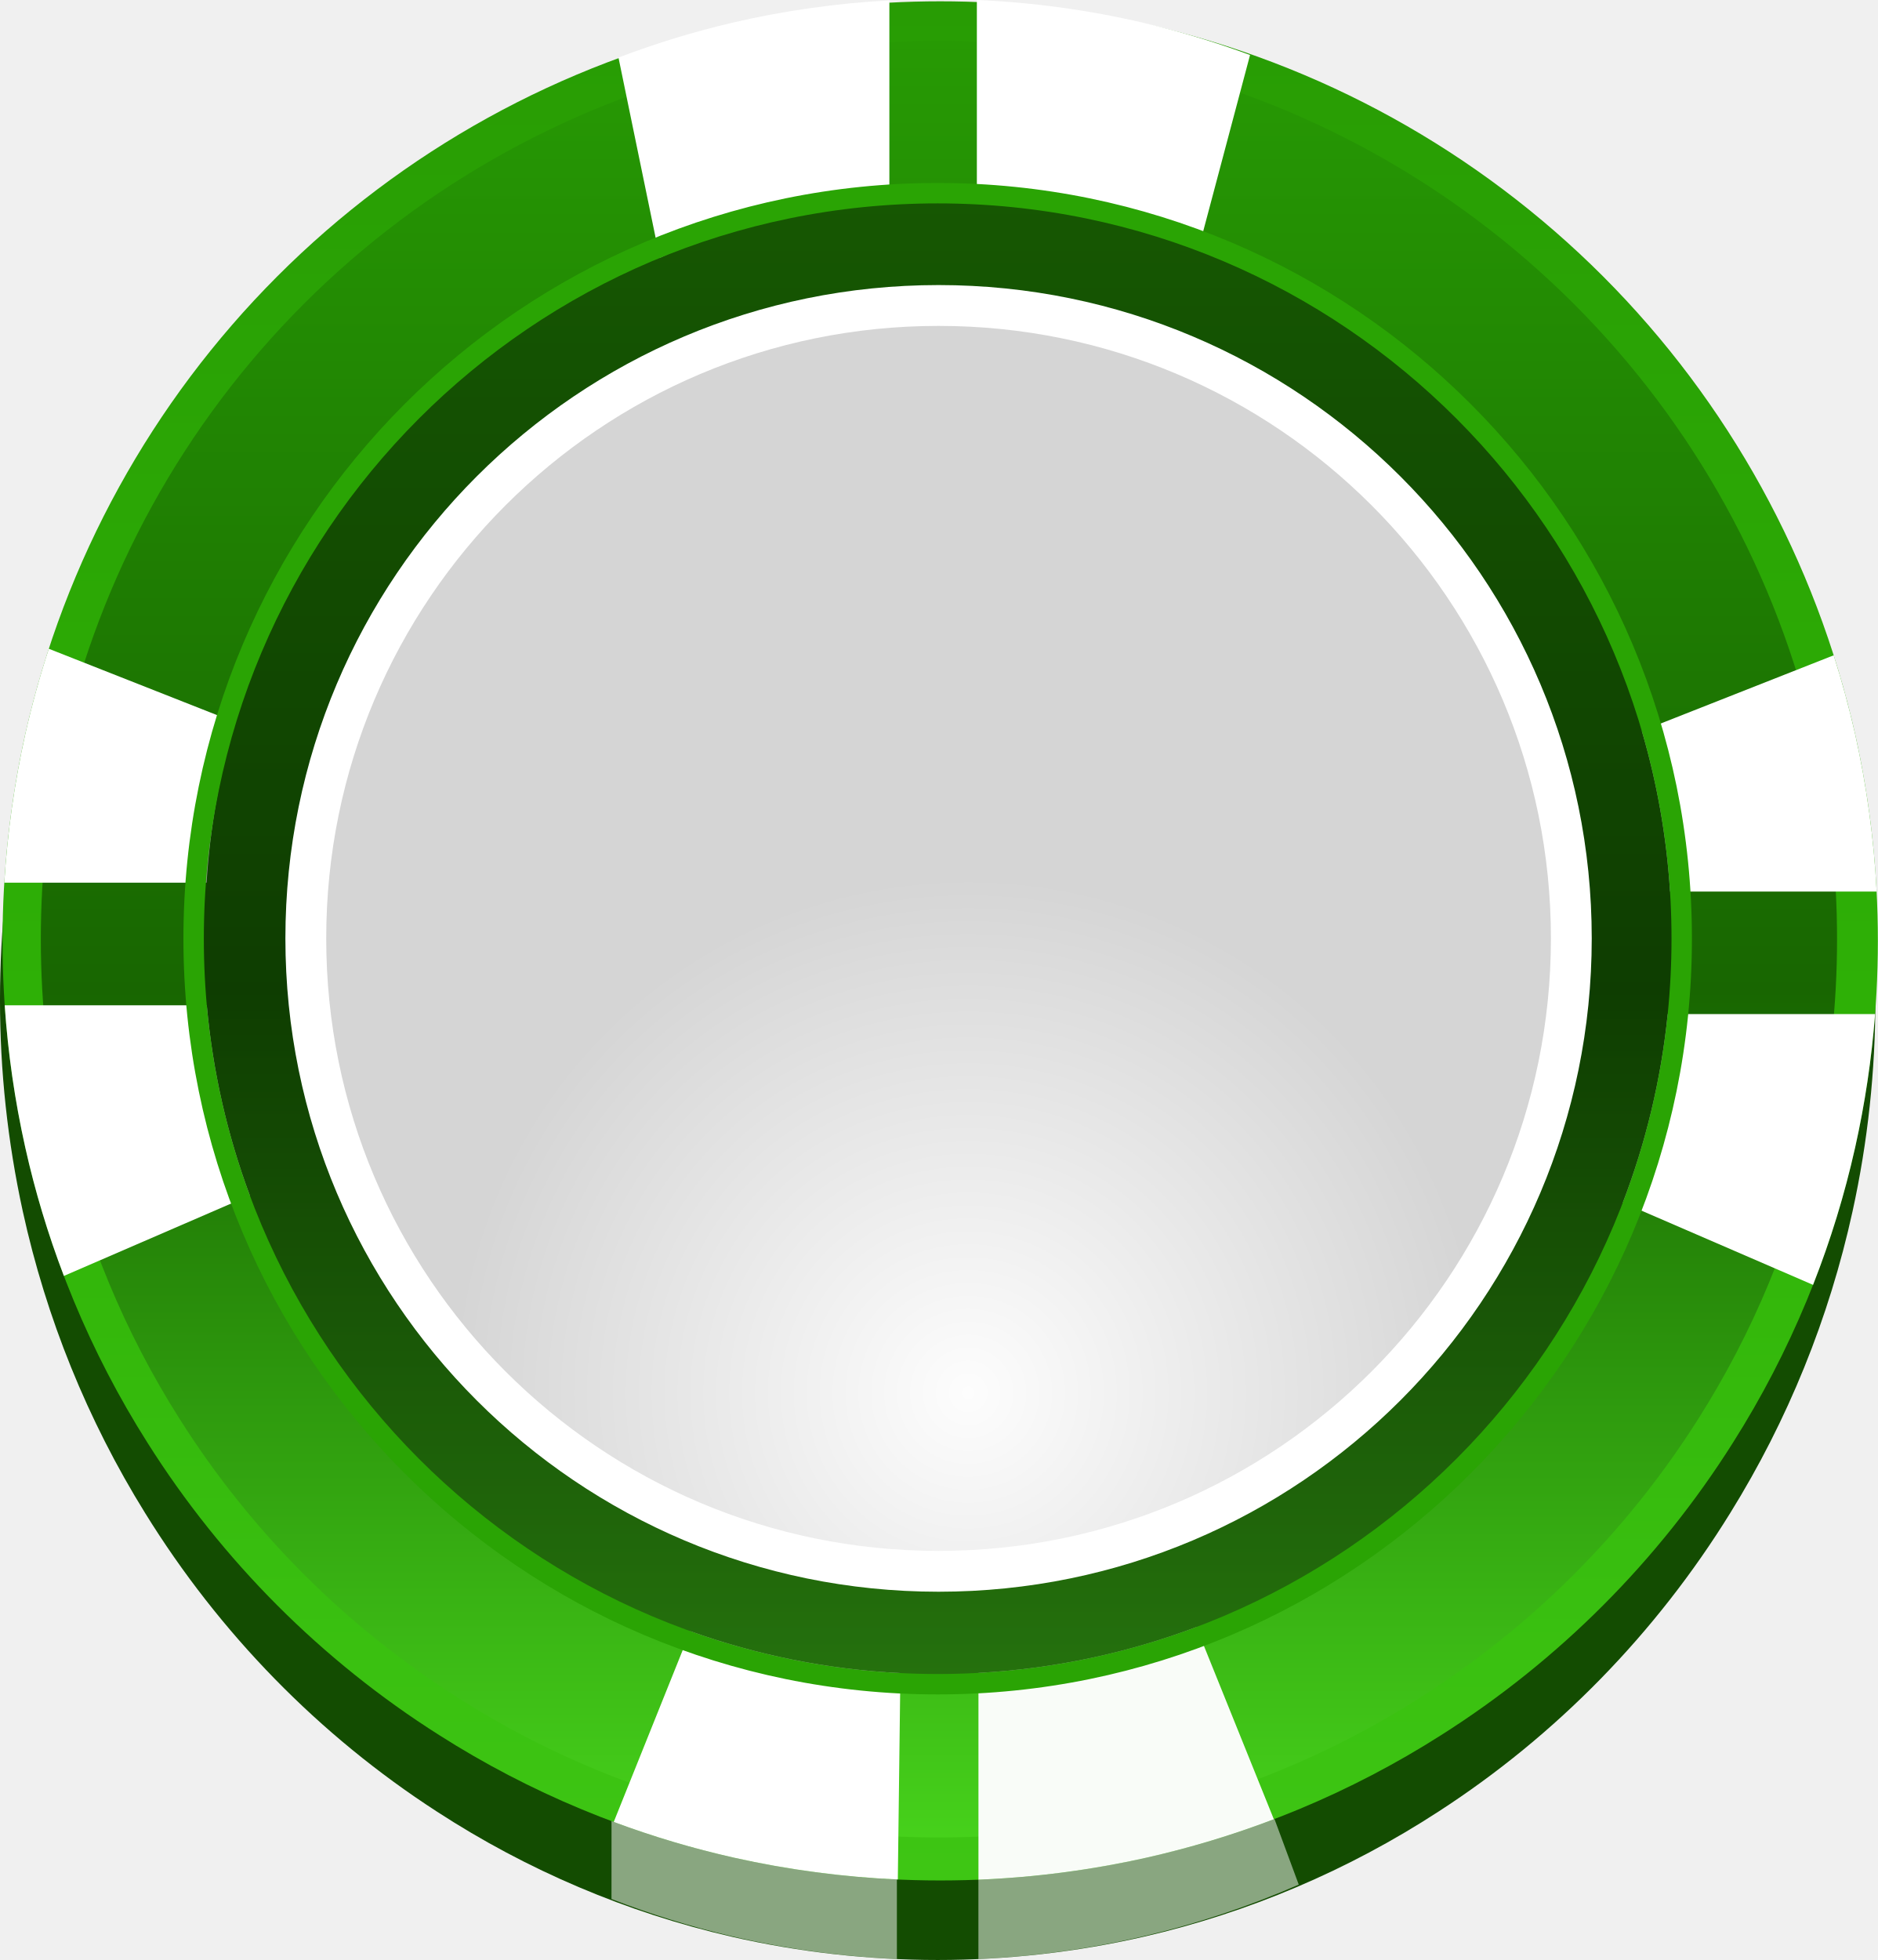
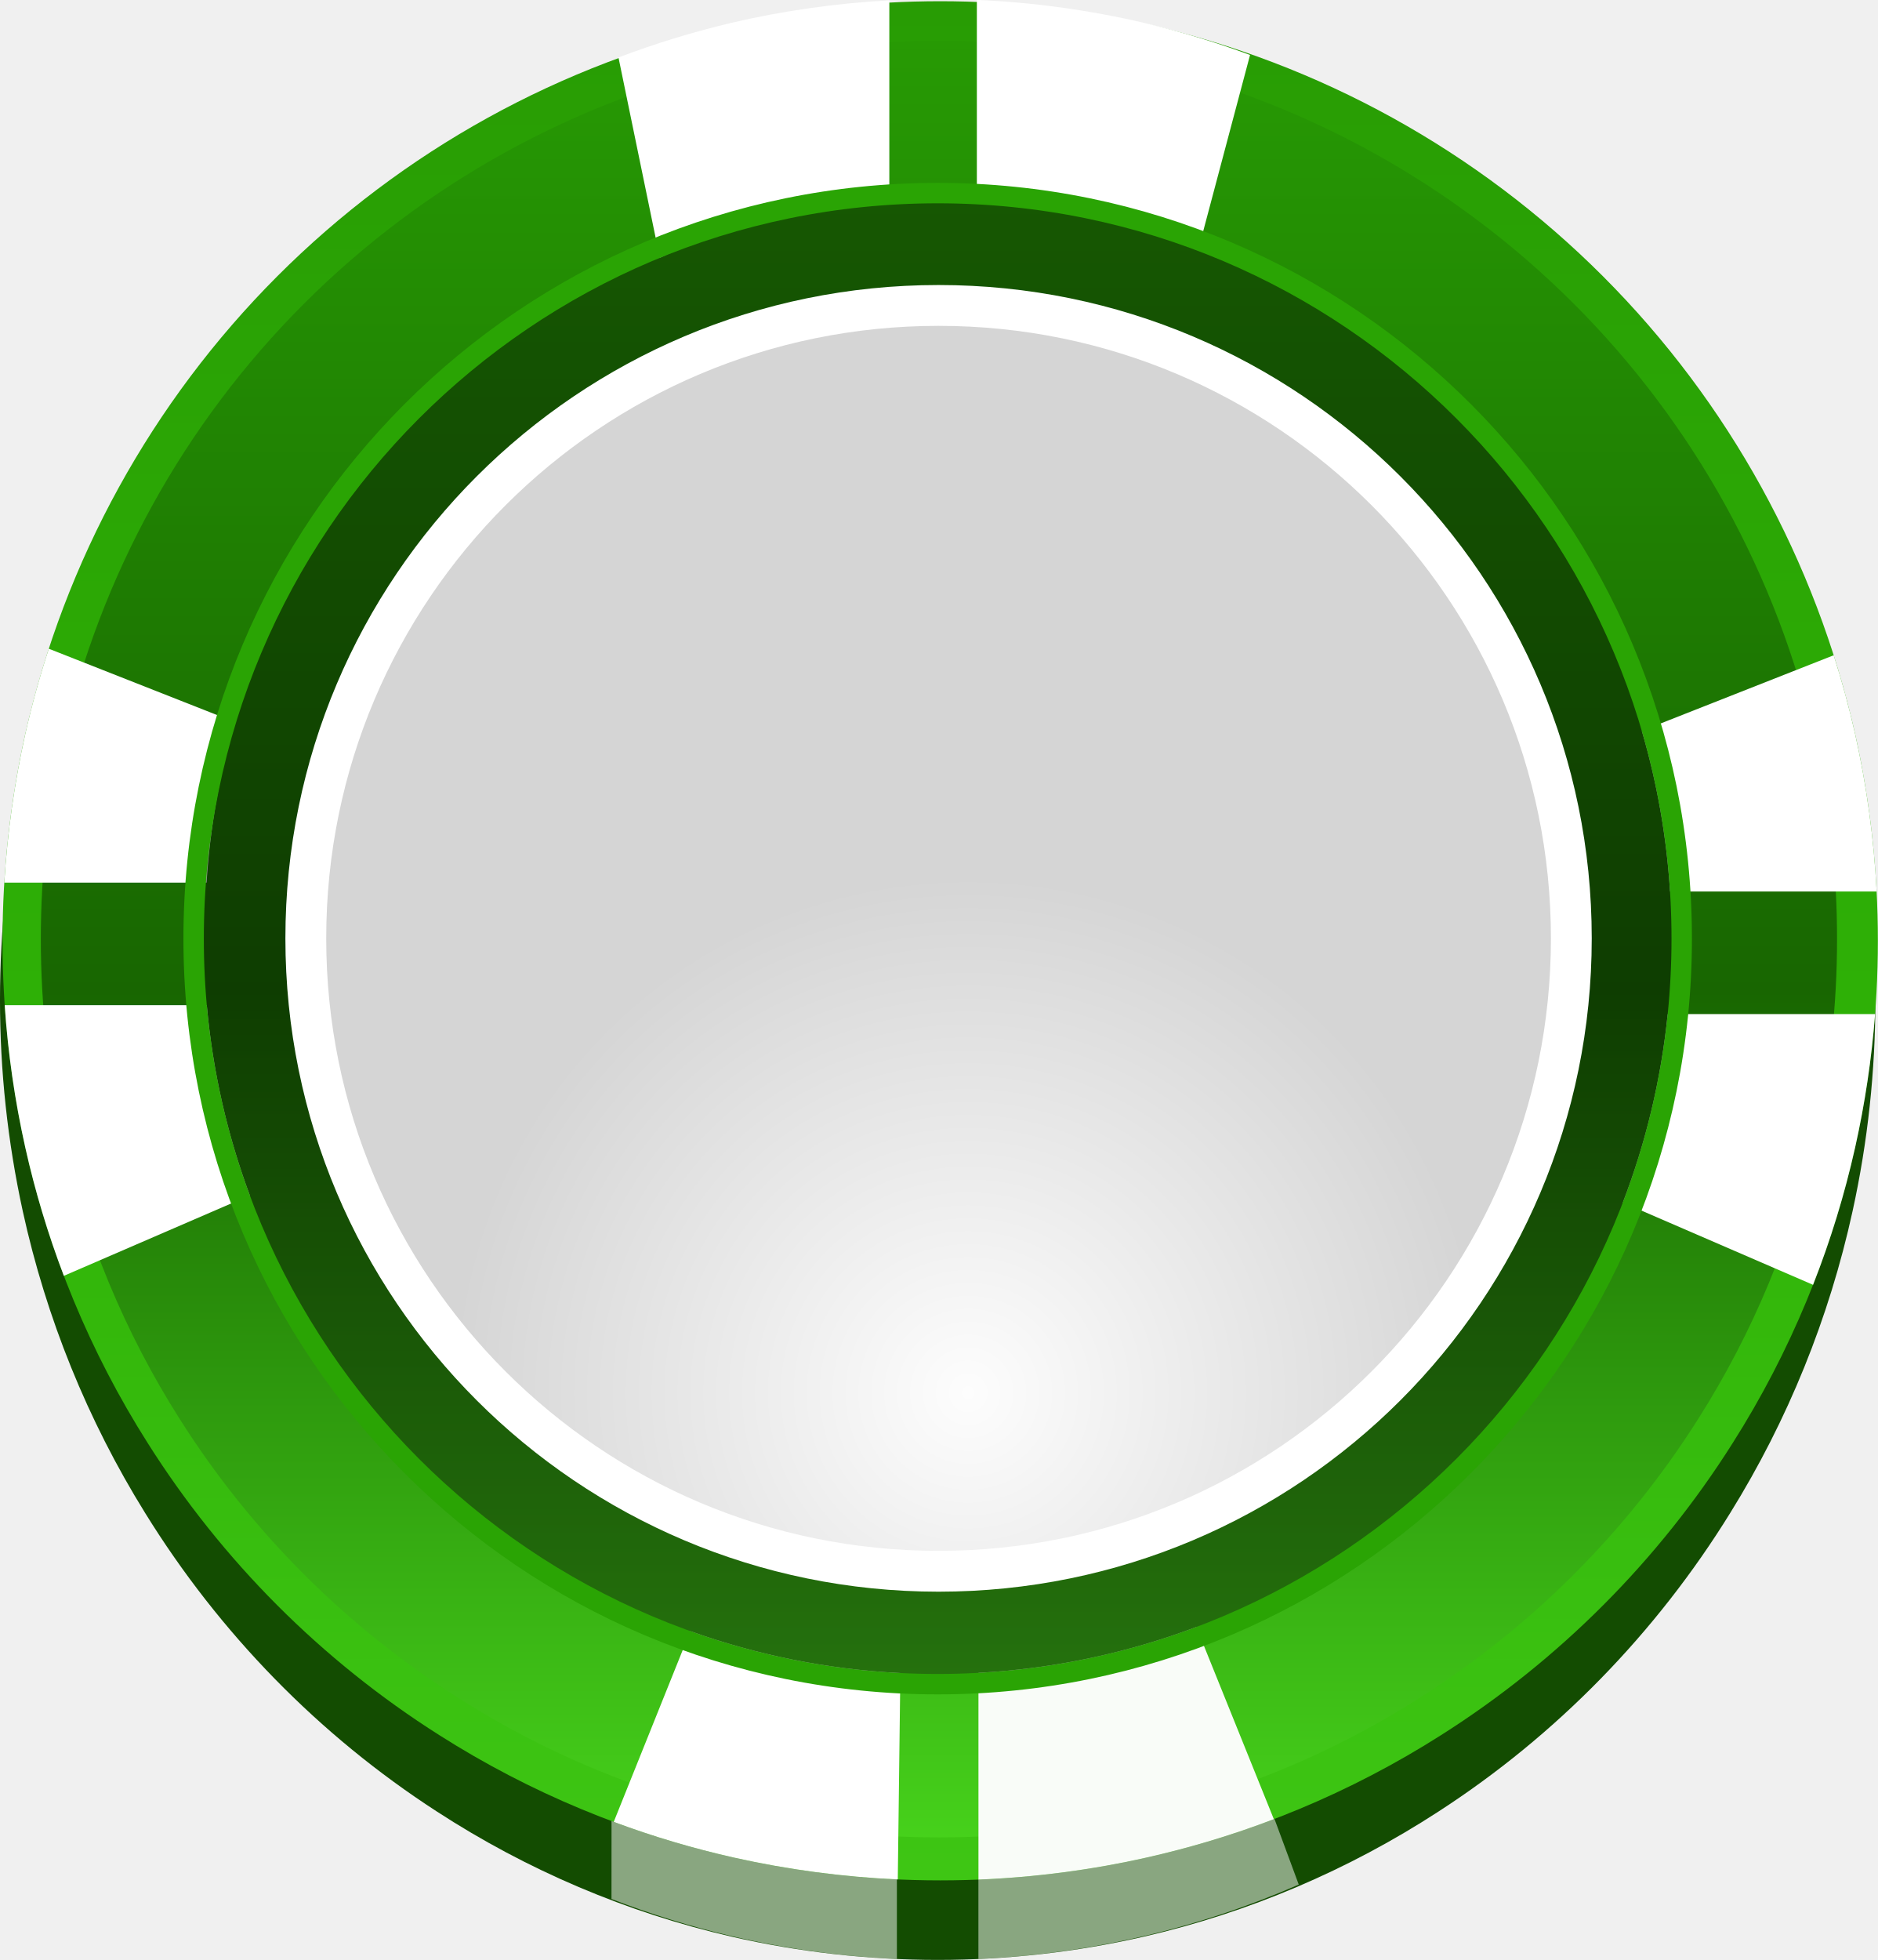
<svg xmlns="http://www.w3.org/2000/svg" width="46" height="48" viewBox="0 0 46 48" fill="none">
-   <path d="M45.938 24.489C45.94 26.228 45.753 27.962 45.381 29.66C44.807 32.282 43.793 34.782 42.385 37.051C40.563 40 38.123 42.497 35.242 44.362C33.026 45.804 30.583 46.841 28.021 47.429C24.694 48.19 21.244 48.19 17.918 47.429C15.356 46.841 12.913 45.804 10.697 44.362C7.816 42.497 5.376 40 3.553 37.051C2.145 34.782 1.131 32.282 0.557 29.66C-0.186 26.253 -0.186 22.721 0.557 19.315C1.516 14.978 3.656 11.007 6.728 7.863C9.801 4.719 13.68 2.53 17.918 1.549C21.244 0.789 24.694 0.789 28.021 1.549C32.258 2.531 36.137 4.721 39.209 7.865C42.281 11.008 44.421 14.978 45.381 19.315C45.753 21.014 45.94 22.749 45.938 24.489Z" fill="#134C01" />
-   <path d="M46 23.042C46.001 24.744 45.814 26.441 45.443 28.102C44.869 30.669 43.855 33.116 42.447 35.336C40.624 38.222 38.184 40.667 35.303 42.492C33.087 43.903 30.644 44.919 28.082 45.494C24.756 46.238 21.306 46.238 17.979 45.494C15.418 44.919 12.974 43.903 10.758 42.492C7.877 40.667 5.437 38.222 3.615 35.336C2.207 33.116 1.193 30.669 0.619 28.102C-0.124 24.768 -0.124 21.312 0.619 17.978C1.578 13.733 3.717 9.847 6.79 6.77C9.862 3.693 13.742 1.55 17.979 0.59C21.306 -0.154 24.756 -0.154 28.082 0.59C32.319 1.551 36.198 3.694 39.271 6.771C42.343 9.848 44.483 13.733 45.443 17.978C45.815 19.64 46.001 21.338 46 23.042Z" fill="url(#paint0_linear_10072_15188)" />
-   <path d="M45 22.999C45.001 24.627 44.822 26.249 44.466 27.837C43.916 30.291 42.945 32.631 41.597 34.754C39.851 37.514 37.514 39.85 34.755 41.596C32.632 42.945 30.292 43.916 27.838 44.466C24.652 45.177 21.348 45.177 18.162 44.466C15.708 43.916 13.368 42.945 11.245 41.596C8.486 39.85 6.149 37.514 4.403 34.754C3.055 32.631 2.084 30.291 1.534 27.837C0.822 24.65 0.822 21.345 1.534 18.157C2.452 14.099 4.502 10.383 7.444 7.441C10.387 4.499 14.103 2.451 18.162 1.533C21.348 0.821 24.652 0.821 27.838 1.533C31.896 2.452 35.612 4.501 38.554 7.443C41.497 10.384 43.547 14.099 44.466 18.157C44.822 19.747 45.001 21.371 45 22.999Z" fill="url(#paint1_linear_10072_15188)" />
-   <path fill-rule="evenodd" clip-rule="evenodd" d="M23.967 46.033V47.977C25.328 47.915 26.684 47.729 28.02 47.417C29.32 47.112 30.59 46.689 31.814 46.154L31.219 44.547C30.199 44.937 29.151 45.254 28.082 45.493C26.725 45.797 25.348 45.977 23.967 46.033Z" fill="white" fill-opacity="0.5" />
-   <path fill-rule="evenodd" clip-rule="evenodd" d="M14.98 44.599L14.979 46.507C15.937 46.878 16.918 47.183 17.918 47.417C19.254 47.729 20.61 47.915 21.97 47.977V46.028C20.631 45.966 19.296 45.788 17.979 45.494C16.958 45.264 15.956 44.965 14.98 44.599Z" fill="white" fill-opacity="0.5" />
-   <path fill-rule="evenodd" clip-rule="evenodd" d="M44.918 16.048C45.12 16.682 45.295 17.326 45.443 17.978C45.727 19.247 45.903 20.537 45.97 21.834H40.909C40.823 20.477 40.587 19.16 40.218 17.901L44.918 16.048Z" fill="white" />
-   <path fill-rule="evenodd" clip-rule="evenodd" d="M39.753 29.451C40.312 27.994 40.688 26.446 40.852 24.835H45.932C45.847 25.934 45.684 27.025 45.443 28.102C45.186 29.251 44.841 30.375 44.412 31.466L39.753 29.451Z" fill="white" />
-   <path fill-rule="evenodd" clip-rule="evenodd" d="M23.929 -0.001C25.302 0.059 26.672 0.246 28.02 0.561C28.904 0.77 29.773 1.033 30.621 1.347L29.352 6.12C27.653 5.363 25.83 4.899 23.929 4.782V-0.001Z" fill="white" />
-   <path fill-rule="evenodd" clip-rule="evenodd" d="M21.786 0.01V4.797C19.807 4.948 17.915 5.475 16.162 6.317L15.15 1.409C16.052 1.067 16.976 0.783 17.918 0.561C19.194 0.263 20.488 0.079 21.786 0.01Z" fill="white" />
-   <path fill-rule="evenodd" clip-rule="evenodd" d="M5.066 24.619C5.212 26.243 5.572 27.805 6.12 29.276L1.565 31.247C1.175 30.224 0.858 29.174 0.619 28.102C0.362 26.952 0.195 25.788 0.115 24.619H5.066Z" fill="white" />
-   <path fill-rule="evenodd" clip-rule="evenodd" d="M0.105 21.617C0.18 20.396 0.351 19.179 0.619 17.978C0.779 17.271 0.971 16.573 1.195 15.888L5.751 17.684C5.382 18.943 5.146 20.26 5.06 21.617H0.105Z" fill="white" />
-   <path fill-rule="evenodd" clip-rule="evenodd" d="M23.968 40.969C25.837 40.866 27.631 40.478 29.305 39.846L31.204 44.553C30.189 44.94 29.146 45.255 28.082 45.494C26.726 45.797 25.349 45.977 23.968 46.033V40.969Z" fill="#F9FCF8" />
-   <path fill-rule="evenodd" clip-rule="evenodd" d="M16.91 39.947C18.53 40.528 20.258 40.883 22.056 40.973L21.993 46.028C20.646 45.968 19.303 45.79 17.98 45.494C16.977 45.269 15.993 44.976 15.034 44.619L16.91 39.947Z" fill="white" />
-   <path d="M22.969 41.246C33.036 41.246 41.195 33.072 41.195 22.988C41.195 12.905 33.036 4.731 22.969 4.731C12.903 4.731 4.743 12.905 4.743 22.988C4.743 33.072 12.903 41.246 22.969 41.246Z" fill="black" fill-opacity="0.4" stroke="#2AA404" stroke-width="0.5" />
-   <path d="M38.491 22.981C38.491 31.542 31.551 38.481 22.991 38.481C14.43 38.481 7.491 31.542 7.491 22.981C7.491 14.421 14.43 7.481 22.991 7.481C31.551 7.481 38.491 14.421 38.491 22.981Z" fill="url(#paint2_radial_10072_15188)" stroke="white" />
+   <path d="M45.938 24.488C45.94 26.227 45.753 27.961 45.381 29.658C44.807 32.28 43.793 34.781 42.385 37.049C40.563 39.998 38.123 42.496 35.242 44.361C33.026 45.802 30.583 46.84 28.021 47.428C24.694 48.188 21.244 48.188 17.918 47.428C15.356 46.84 12.913 45.802 10.697 44.361C7.816 42.496 5.376 39.998 3.553 37.049C2.145 34.781 1.131 32.28 0.557 29.658C-0.186 26.252 -0.186 22.72 0.557 19.314C1.516 14.976 3.656 11.006 6.728 7.862C9.801 4.718 13.68 2.529 17.918 1.548C21.244 0.787 24.694 0.787 28.021 1.548C32.258 2.53 36.137 4.719 39.209 7.863C42.281 11.007 44.421 14.977 45.381 19.314C45.753 21.012 45.94 22.747 45.938 24.488Z" fill="#134C01" />
+   <path d="M46 23.041C46.001 24.743 45.814 26.44 45.443 28.101C44.869 30.667 43.855 33.115 42.447 35.335C40.624 38.221 38.184 40.665 35.303 42.491C33.087 43.901 30.644 44.917 28.082 45.492C24.756 46.236 21.306 46.236 17.979 45.492C15.417 44.917 12.974 43.901 10.758 42.491C7.877 40.665 5.437 38.221 3.615 35.335C2.207 33.115 1.193 30.667 0.619 28.101C-0.124 24.767 -0.124 21.31 0.619 17.976C1.578 13.732 3.717 9.846 6.79 6.768C9.862 3.691 13.742 1.549 17.979 0.589C21.306 -0.156 24.756 -0.156 28.082 0.589C32.319 1.55 36.198 3.693 39.27 6.77C42.343 9.847 44.483 13.732 45.443 17.976C45.815 19.639 46.001 21.337 46 23.041Z" fill="url(#paint0_linear_10187_103511)" />
+   <path d="M45 22.998C45.001 24.625 44.822 26.248 44.466 27.836C43.916 30.29 42.945 32.63 41.597 34.752C39.851 37.512 37.514 39.849 34.755 41.594C32.632 42.943 30.292 43.914 27.838 44.464C24.652 45.176 21.348 45.176 18.162 44.464C15.708 43.914 13.368 42.943 11.245 41.594C8.486 39.849 6.149 37.512 4.403 34.752C3.055 32.63 2.084 30.29 1.534 27.836C0.822 24.649 0.822 21.343 1.534 18.156C2.452 14.097 4.502 10.382 7.444 7.44C10.387 4.498 14.103 2.449 18.162 1.531C21.348 0.82 24.652 0.82 27.838 1.531C31.896 2.45 35.612 4.499 38.554 7.441C41.497 10.383 43.547 14.098 44.466 18.156C44.822 19.745 45.001 21.369 45 22.998Z" fill="url(#paint1_linear_10187_103511)" />
+   <path fill-rule="evenodd" clip-rule="evenodd" d="M23.967 46.031V47.975C25.328 47.914 26.684 47.727 28.02 47.415C29.32 47.111 30.59 46.688 31.814 46.153L31.219 44.545C30.199 44.935 29.151 45.252 28.082 45.492C26.725 45.796 25.348 45.975 23.967 46.031Z" fill="white" fill-opacity="0.5" />
+   <path fill-rule="evenodd" clip-rule="evenodd" d="M14.98 44.597L14.979 46.506C15.937 46.877 16.918 47.181 17.918 47.415C19.254 47.727 20.61 47.914 21.97 47.975V46.026C20.631 45.965 19.296 45.787 17.979 45.492C16.958 45.263 15.956 44.964 14.98 44.597Z" fill="white" fill-opacity="0.5" />
+   <path fill-rule="evenodd" clip-rule="evenodd" d="M44.918 16.047C45.12 16.68 45.296 17.324 45.443 17.976C45.727 19.245 45.903 20.535 45.97 21.833H40.909C40.823 20.475 40.587 19.158 40.218 17.899L44.918 16.047Z" fill="white" />
+   <path fill-rule="evenodd" clip-rule="evenodd" d="M39.753 29.45C40.313 27.993 40.688 26.445 40.852 24.834H45.932C45.847 25.932 45.684 27.024 45.443 28.101C45.186 29.249 44.841 30.374 44.412 31.465L39.753 29.45Z" fill="white" />
+   <path fill-rule="evenodd" clip-rule="evenodd" d="M23.929 -0.002C25.302 0.057 26.671 0.245 28.02 0.559C28.904 0.769 29.773 1.031 30.621 1.346L29.352 6.119C27.653 5.361 25.83 4.898 23.929 4.78V-0.002Z" fill="white" />
+   <path fill-rule="evenodd" clip-rule="evenodd" d="M21.785 0.009V4.796C19.806 4.947 17.915 5.473 16.162 6.315L15.15 1.407C16.052 1.066 16.976 0.782 17.918 0.559C19.194 0.262 20.487 0.078 21.785 0.009Z" fill="white" />
+   <path fill-rule="evenodd" clip-rule="evenodd" d="M5.066 24.617C5.211 26.241 5.572 27.804 6.12 29.275L1.564 31.245C1.175 30.223 0.858 29.172 0.619 28.101C0.362 26.951 0.194 25.786 0.115 24.617H5.066Z" fill="white" />
+   <path fill-rule="evenodd" clip-rule="evenodd" d="M0.105 21.616C0.18 20.395 0.351 19.177 0.619 17.976C0.778 17.269 0.971 16.572 1.195 15.887L5.751 17.682C5.382 18.942 5.146 20.258 5.06 21.616H0.105Z" fill="white" />
+   <path fill-rule="evenodd" clip-rule="evenodd" d="M23.968 40.967C25.837 40.865 27.631 40.476 29.305 39.844L31.204 44.551C30.189 44.939 29.146 45.253 28.082 45.492C26.726 45.796 25.349 45.975 23.968 46.031V40.967Z" fill="#F9FCF8" />
+   <path fill-rule="evenodd" clip-rule="evenodd" d="M16.91 39.946C18.53 40.527 20.258 40.882 22.055 40.972L21.992 46.027C20.646 45.966 19.303 45.788 17.98 45.492C16.977 45.267 15.993 44.975 15.034 44.617L16.91 39.946Z" fill="white" />
+   <path d="M22.969 41.245C33.036 41.245 41.195 33.07 41.195 22.987C41.195 12.904 33.036 4.729 22.969 4.729C12.903 4.729 4.743 12.904 4.743 22.987C4.743 33.07 12.903 41.245 22.969 41.245Z" fill="black" fill-opacity="0.4" stroke="#2AA404" stroke-width="0.5" />
+   <path d="M38.491 22.98C38.491 31.54 31.551 38.48 22.991 38.48C14.43 38.48 7.491 31.54 7.491 22.98C7.491 14.42 14.43 7.48 22.991 7.48C31.551 7.48 38.491 14.42 38.491 22.98Z" fill="url(#paint2_radial_10187_103511)" stroke="white" />
  <defs>
-     <linearGradient id="paint0_linear_10072_15188" x1="23.031" y1="0.032" x2="23.031" y2="46.052" gradientUnits="userSpaceOnUse">
+     <linearGradient id="paint0_linear_10187_103511" x1="23.031" y1="0.031" x2="23.031" y2="46.05" gradientUnits="userSpaceOnUse">
      <stop stop-color="#289C04" />
      <stop offset="0.529" stop-color="#2EB006" />
      <stop offset="1" stop-color="#3EC614" />
    </linearGradient>
-     <linearGradient id="paint1_linear_10072_15188" x1="23" y1="0.999" x2="23" y2="44.999" gradientUnits="userSpaceOnUse">
+     <linearGradient id="paint1_linear_10187_103511" x1="23" y1="0.998" x2="23" y2="44.998" gradientUnits="userSpaceOnUse">
      <stop stop-color="#279A04" />
      <stop offset="0.529" stop-color="#186601" />
      <stop offset="1" stop-color="#46D11B" />
    </linearGradient>
-     <radialGradient id="paint2_radial_10072_15188" cx="0" cy="0" r="1" gradientUnits="userSpaceOnUse" gradientTransform="translate(23.7151 34.0845) rotate(90) scale(15.3089)">
+     <radialGradient id="paint2_radial_10187_103511" cx="0" cy="0" r="1" gradientUnits="userSpaceOnUse" gradientTransform="translate(23.7151 34.083) rotate(90) scale(15.3089)">
      <stop stop-color="#FDFDFD" />
      <stop offset="0.825" stop-color="#D5D5D5" />
    </radialGradient>
  </defs>
</svg>
